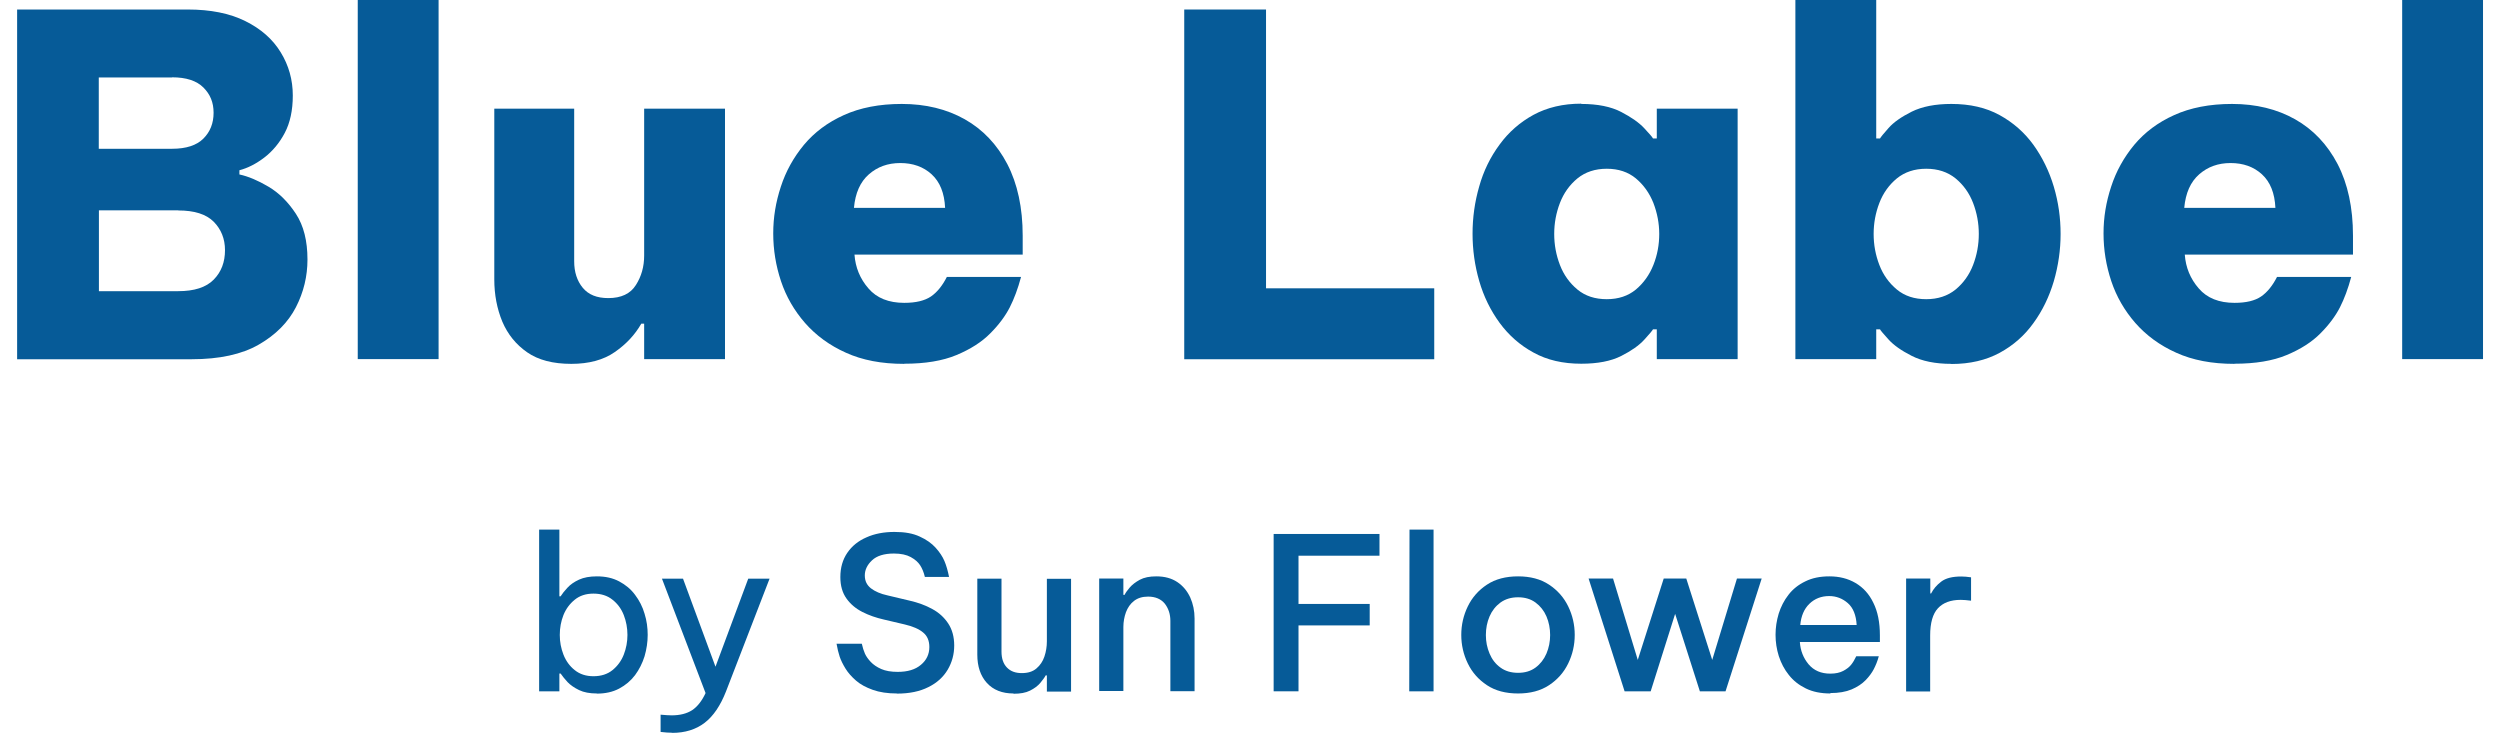
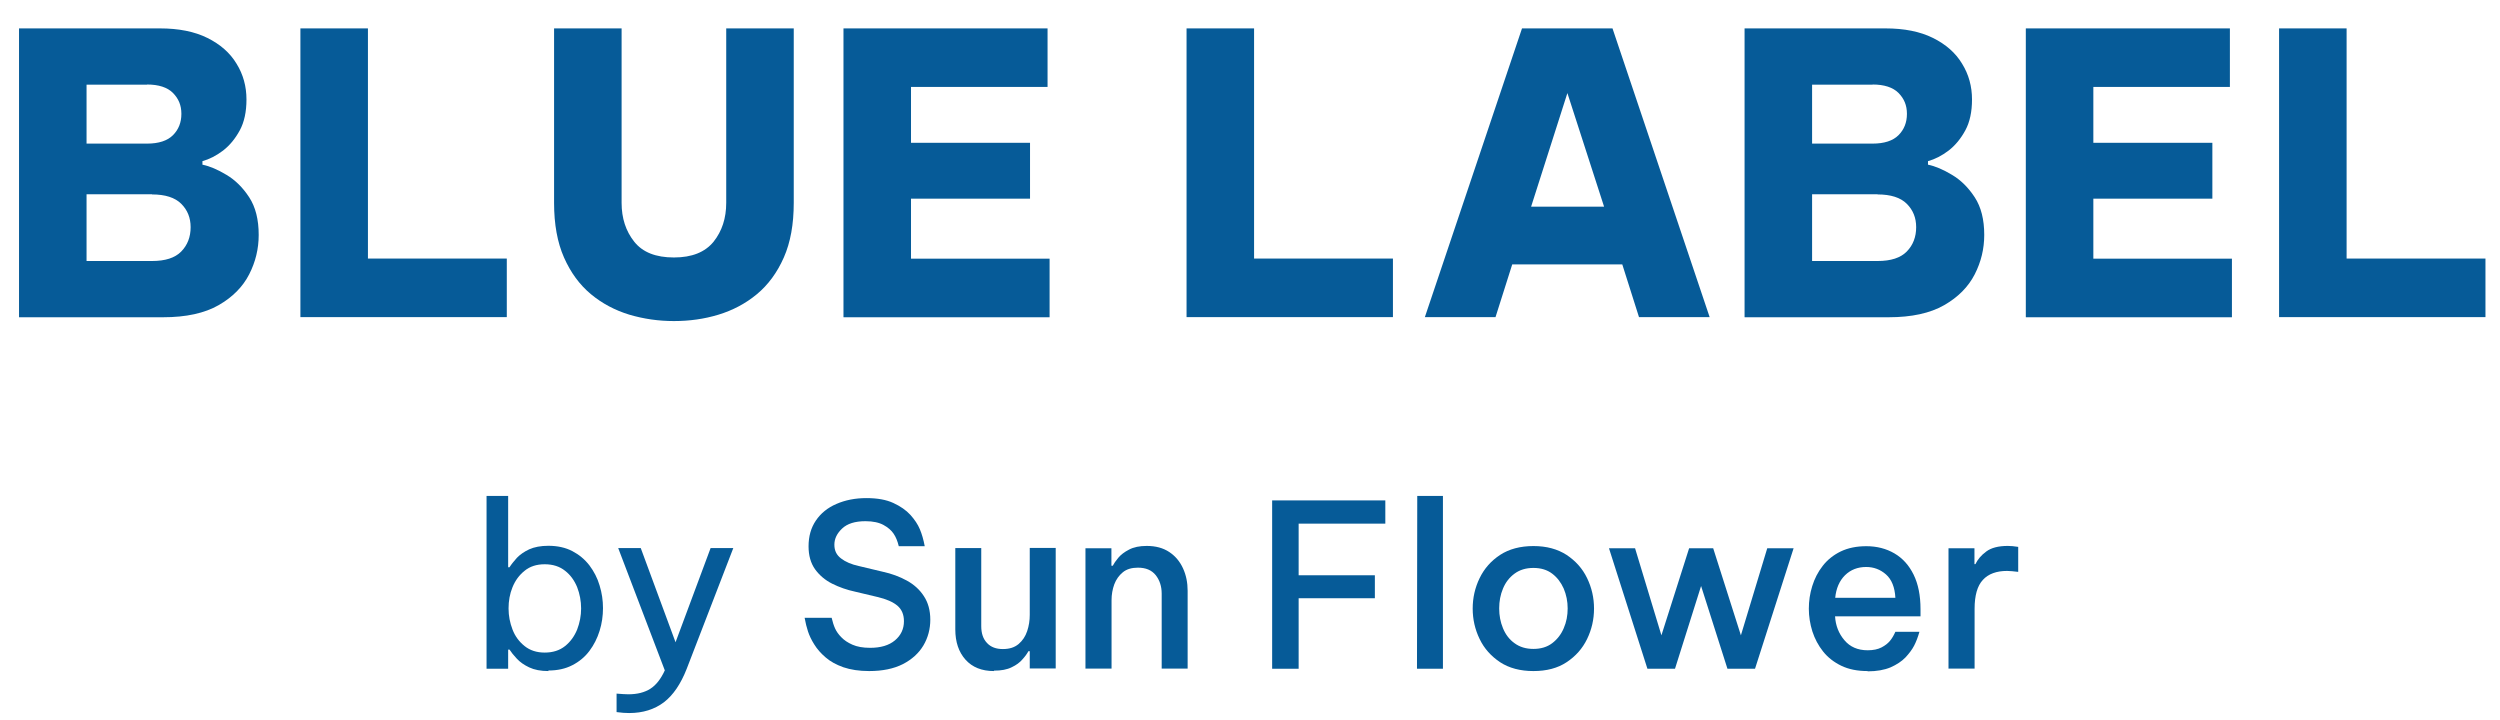
- <svg xmlns="http://www.w3.org/2000/svg" id="_圖層_1" version="1.1" viewBox="0 0 184 55.63">
+ <svg xmlns="http://www.w3.org/2000/svg" id="_圖層_1" version="1.1" viewBox="0 0 184 52.97">
  <defs>
    <style>
      .st0 {
        fill: #065b98;
      }
    </style>
  </defs>
  <g>
-     <path class="st0" d="M1.26,26.43V.7h12.56c1.67,0,3.08.28,4.23.85,1.15.57,2.02,1.33,2.61,2.3.59.96.89,2.02.89,3.18,0,1.09-.2,2.01-.59,2.75-.39.74-.89,1.34-1.5,1.81-.6.46-1.22.78-1.84.94v.31c.65.14,1.36.44,2.14.9.78.46,1.45,1.13,2.02,2,.57.87.85,1.99.85,3.36,0,1.23-.28,2.4-.85,3.51-.57,1.11-1.48,2.03-2.73,2.75-1.25.72-2.9,1.08-4.94,1.08H1.26ZM12.66,5.7h-5.39v5.25h5.39c1.04,0,1.81-.25,2.31-.75.5-.5.75-1.13.75-1.9s-.25-1.36-.75-1.86c-.5-.5-1.27-.75-2.31-.75ZM13.12,15.48h-5.84v5.95h5.84c1.18,0,2.05-.28,2.61-.85.56-.57.83-1.29.83-2.17,0-.83-.28-1.53-.83-2.09-.56-.56-1.43-.83-2.61-.83Z" />
-     <path class="st0" d="M26.33,26.43V0h5.95v26.43h-5.95Z" />
-     <path class="st0" d="M42.05,26.78c-1.35,0-2.43-.28-3.25-.85-.82-.57-1.43-1.32-1.83-2.26-.39-.94-.59-1.98-.59-3.11V8h5.88v11.23c0,.79.21,1.44.63,1.95.42.51,1.04.76,1.88.76.95,0,1.63-.32,2.03-.96.41-.64.61-1.36.61-2.17V8h5.95v18.43h-5.95v-2.61h-.21c-.46.81-1.11,1.51-1.95,2.09-.83.58-1.9.87-3.2.87Z" />
-     <path class="st0" d="M66.54,26.78c-1.65,0-3.07-.27-4.28-.82-1.21-.54-2.21-1.28-3.01-2.19-.8-.92-1.39-1.94-1.77-3.08-.38-1.14-.57-2.31-.57-3.51s.19-2.31.56-3.44c.37-1.14.94-2.16,1.7-3.08.77-.92,1.74-1.65,2.94-2.19,1.19-.54,2.61-.82,4.26-.82,1.76,0,3.31.38,4.64,1.13,1.33.75,2.38,1.86,3.13,3.3.75,1.45,1.13,3.21,1.13,5.27v1.39h-12.38c.07.95.41,1.78,1.03,2.49.61.71,1.49,1.06,2.63,1.06.86,0,1.51-.16,1.97-.47.45-.31.84-.79,1.17-1.44h5.46c-.23.86-.51,1.61-.83,2.24-.33.64-.8,1.28-1.43,1.91-.63.64-1.46,1.17-2.49,1.6-1.03.43-2.31.64-3.84.64ZM62.85,15.3h6.71c-.05-1.09-.38-1.91-.99-2.47-.61-.56-1.39-.83-2.31-.83s-1.68.28-2.31.83c-.64.56-1,1.38-1.1,2.47Z" />
-     <path class="st0" d="M87.16,26.43V.7h6.02v20.52h12.38v5.22h-18.4Z" />
-     <path class="st0" d="M116.38,7.65c1.21,0,2.19.2,2.94.59.75.39,1.32.79,1.7,1.2.38.41.6.66.64.75h.28v-2.19h5.95v18.43h-5.95v-2.19h-.28c-.05.09-.26.35-.64.76-.38.42-.95.82-1.7,1.2-.75.38-1.73.57-2.94.57-1.35,0-2.52-.27-3.51-.82-1-.54-1.83-1.28-2.5-2.19-.67-.92-1.17-1.94-1.5-3.08-.33-1.14-.49-2.3-.49-3.48s.16-2.34.49-3.48c.32-1.14.82-2.16,1.5-3.08.67-.92,1.51-1.65,2.5-2.19,1-.54,2.17-.82,3.51-.82ZM118.26,12.42c-.86,0-1.58.24-2.16.71-.58.48-1.01,1.08-1.29,1.81-.28.73-.42,1.49-.42,2.28s.14,1.55.42,2.28c.28.73.71,1.33,1.29,1.81.58.48,1.3.71,2.16.71s1.57-.24,2.14-.71c.57-.48,1-1.08,1.29-1.81.29-.73.43-1.49.43-2.28s-.15-1.55-.43-2.28c-.29-.73-.72-1.33-1.29-1.81-.57-.47-1.28-.71-2.14-.71Z" />
-     <path class="st0" d="M143.62,26.78c-1.18,0-2.16-.2-2.92-.59-.77-.39-1.33-.79-1.7-1.2-.37-.41-.58-.65-.63-.75h-.28v2.19h-5.95V0h5.95v10.19h.28c.05-.09.25-.35.63-.77.37-.42.94-.82,1.7-1.2.77-.38,1.74-.57,2.92-.57,1.37,0,2.55.27,3.55.82,1,.55,1.83,1.28,2.49,2.19.66.92,1.16,1.94,1.5,3.08.34,1.14.5,2.3.5,3.48s-.17,2.34-.5,3.48c-.34,1.14-.83,2.16-1.5,3.08-.66.92-1.49,1.65-2.49,2.19-1,.54-2.18.82-3.55.82ZM141.77,22.02c.86,0,1.58-.24,2.16-.71.58-.48,1.01-1.08,1.29-1.81.28-.73.42-1.49.42-2.28s-.14-1.55-.42-2.28c-.28-.73-.71-1.33-1.29-1.81-.58-.47-1.3-.71-2.16-.71s-1.58.24-2.16.71c-.58.48-1.01,1.08-1.29,1.81-.28.73-.42,1.49-.42,2.28s.14,1.55.42,2.28c.28.73.71,1.33,1.29,1.81.58.48,1.3.71,2.16.71Z" />
-     <path class="st0" d="M164.45,26.78c-1.65,0-3.07-.27-4.28-.82-1.21-.54-2.21-1.28-3.01-2.19-.8-.92-1.39-1.94-1.77-3.08-.38-1.14-.57-2.31-.57-3.51s.19-2.31.56-3.44c.37-1.14.94-2.16,1.7-3.08.77-.92,1.74-1.65,2.94-2.19,1.19-.54,2.61-.82,4.26-.82,1.76,0,3.31.38,4.64,1.13,1.33.75,2.38,1.86,3.13,3.3.75,1.45,1.13,3.21,1.13,5.27v1.39h-12.38c.07.95.41,1.78,1.03,2.49.61.71,1.49,1.06,2.63,1.06.86,0,1.51-.16,1.96-.47.45-.31.84-.79,1.17-1.44h5.46c-.23.86-.51,1.61-.83,2.24-.33.64-.8,1.28-1.43,1.91-.63.64-1.46,1.17-2.49,1.6-1.03.43-2.31.64-3.84.64ZM160.76,15.3h6.71c-.05-1.09-.38-1.91-.99-2.47-.61-.56-1.39-.83-2.31-.83s-1.68.28-2.31.83c-.64.56-1,1.38-1.1,2.47Z" />
-     <path class="st0" d="M176.8,26.43V0h5.95v26.43h-5.95Z" />
+     <path class="st0" d="M40.36,49.39c-.56,0-1.03-.09-1.41-.27-.38-.18-.68-.39-.91-.64-.23-.24-.41-.47-.54-.67h-.1v1.41h-1.59v-12.72h1.59v5.25h.1c.13-.21.32-.44.54-.69.23-.24.53-.45.91-.63.38-.17.85-.26,1.41-.26.67,0,1.26.13,1.76.39.5.26.92.61,1.26,1.05.33.44.59.93.75,1.48.17.55.25,1.1.25,1.67s-.08,1.13-.25,1.67c-.17.55-.42,1.04-.75,1.48-.33.44-.75.79-1.26,1.05-.5.26-1.09.39-1.76.39ZM40.09,48.03c.6,0,1.1-.16,1.5-.48.4-.32.69-.73.89-1.22.19-.5.29-1.01.29-1.55s-.1-1.07-.29-1.56c-.2-.49-.49-.9-.89-1.21-.4-.32-.9-.48-1.5-.48s-1.09.16-1.48.48c-.4.32-.69.72-.89,1.21-.2.49-.29,1.01-.29,1.56s.1,1.05.29,1.55c.19.5.49.9.89,1.22.4.32.89.48,1.48.48Z" />
+     <path class="st0" d="M46.3,52.48c-.26,0-.56-.02-.92-.07v-1.36c.37.03.66.05.87.05.66,0,1.2-.14,1.62-.41.42-.27.77-.72,1.06-1.35l-3.43-9h1.66l2.56,6.93,2.58-6.93h1.67l-3.43,8.89c-.44,1.12-1,1.94-1.68,2.46-.69.52-1.54.79-2.55.79Z" />
+     <path class="st0" d="M63.97,49.39c-.74,0-1.37-.1-1.9-.28-.53-.19-.97-.43-1.31-.73-.35-.3-.62-.61-.83-.95-.21-.33-.36-.65-.46-.95-.1-.3-.18-.63-.25-1.01h1.99c.07.3.15.56.25.78.1.22.25.44.46.65.21.22.48.4.82.55.34.15.77.23,1.3.23.78,0,1.39-.18,1.83-.55.44-.37.66-.84.66-1.41,0-.49-.16-.87-.49-1.15-.33-.27-.81-.48-1.45-.63l-1.64-.39c-.61-.13-1.18-.33-1.7-.59-.52-.26-.94-.62-1.26-1.06-.32-.45-.48-1.01-.48-1.69,0-.74.18-1.37.54-1.9.36-.53.86-.94,1.51-1.22.64-.28,1.38-.43,2.2-.43s1.47.12,1.99.36c.52.24.94.53,1.26.88.31.35.54.69.69,1.05.15.35.27.77.36,1.25h-1.91c-.09-.37-.21-.67-.38-.92-.16-.24-.41-.46-.74-.64-.33-.18-.77-.28-1.33-.28-.77,0-1.34.18-1.72.54-.38.36-.57.75-.57,1.19s.16.76.49,1.01c.32.25.76.44,1.31.56l1.76.42c.65.14,1.24.36,1.77.65.53.29.95.67,1.26,1.15.31.47.47,1.05.47,1.73s-.17,1.33-.51,1.9c-.34.57-.85,1.03-1.51,1.37-.67.34-1.5.51-2.48.51Z" />
+     <path class="st0" d="M73.15,49.39c-.89,0-1.59-.28-2.09-.84-.5-.56-.75-1.3-.75-2.23v-5.98h1.91v5.74c0,.54.14.95.43,1.25.28.3.67.44,1.16.44s.86-.12,1.16-.37c.29-.25.5-.56.63-.95.13-.39.19-.78.19-1.2v-4.92h1.91v8.87h-1.91v-1.27h-.1c-.09.17-.23.37-.43.59-.19.23-.46.43-.8.59-.34.17-.77.25-1.3.25Z" />
+     <path class="st0" d="M79.89,49.22v-8.87h1.91v1.29h.1c.08-.16.21-.35.4-.58.19-.23.45-.43.8-.61.34-.18.77-.27,1.3-.27.66,0,1.21.15,1.66.45.45.3.78.7,1.01,1.2.23.5.34,1.05.34,1.66v5.72h-1.91v-5.52c0-.54-.15-.99-.44-1.36-.3-.37-.73-.55-1.31-.55-.46,0-.83.11-1.11.34-.28.23-.49.52-.63.89-.13.36-.2.75-.2,1.16v5.04h-1.91Z" />
+     <path class="st0" d="M93.63,49.22v-12.39h8.33v1.71h-6.38v3.8h5.61v1.69h-5.61v5.19h-1.96Z" />
+     <path class="st0" d="M104.29,49.22l.02-12.72h1.89v12.72h-1.91Z" />
+     <path class="st0" d="M112.86,49.39c-.97,0-1.79-.22-2.45-.65-.66-.44-1.17-1-1.51-1.71-.34-.7-.51-1.45-.51-2.24s.17-1.54.51-2.24c.34-.7.84-1.27,1.51-1.71.66-.43,1.48-.65,2.45-.65s1.77.22,2.44.65c.66.44,1.17,1,1.51,1.71.34.7.51,1.45.51,2.24s-.17,1.54-.51,2.24c-.34.7-.84,1.27-1.51,1.71-.66.44-1.48.65-2.44.65ZM112.86,47.76c.55,0,1.01-.14,1.38-.42.37-.28.66-.65.85-1.1.2-.46.29-.94.29-1.46s-.1-1.01-.29-1.46c-.2-.45-.48-.82-.85-1.1-.37-.28-.83-.42-1.38-.42s-1.01.14-1.39.42c-.38.28-.66.64-.85,1.1-.19.45-.28.94-.28,1.46s.09,1,.28,1.46c.19.46.47.83.85,1.1.38.28.84.42,1.39.42Z" />
+     <path class="st0" d="M121.25,49.22l-2.83-8.87h1.92l1.94,6.41,2.04-6.41h1.77l2.04,6.41,1.94-6.41h1.94l-2.84,8.87h-2.03l-1.94-6.09-1.92,6.09h-2.04Z" />
+     <path class="st0" d="M137.45,49.39c-.75,0-1.39-.13-1.93-.39-.54-.26-.99-.61-1.34-1.05-.35-.44-.61-.93-.79-1.48-.17-.55-.26-1.1-.26-1.67s.08-1.11.25-1.66c.17-.55.42-1.04.77-1.49.35-.45.79-.8,1.32-1.06.54-.26,1.17-.39,1.89-.39.78,0,1.47.18,2.07.53.6.35,1.07.87,1.41,1.56.34.69.51,1.54.51,2.55v.52h-6.29c.04.68.27,1.27.69,1.76.41.49.98.74,1.71.74.41,0,.75-.07,1.02-.21.27-.14.47-.3.62-.48.15-.18.28-.4.4-.67h1.77c-.11.39-.24.73-.39,1.02-.15.29-.37.58-.64.87-.28.29-.65.53-1.1.73-.46.19-1.02.29-1.67.29ZM135.07,44h4.43c-.04-.78-.28-1.36-.69-1.72-.42-.37-.91-.55-1.46-.55-.62,0-1.14.2-1.56.61-.41.41-.65.96-.72,1.67Z" />
+     <path class="st0" d="M143.41,49.22v-8.87h1.91v1.17h.07c.17-.35.43-.66.8-.93.36-.27.89-.41,1.58-.41.21,0,.47.02.77.07v1.84c-.33-.04-.61-.07-.82-.07-.78,0-1.38.22-1.78.66-.41.44-.61,1.15-.61,2.13v4.4h-1.91Z" />
  </g>
  <g>
-     <path class="st0" d="M43.93,51.04c-.52,0-.96-.08-1.31-.25-.35-.17-.64-.37-.85-.59-.21-.23-.38-.44-.51-.63h-.09v1.31h-1.49v-11.9h1.49v4.91h.09c.13-.2.29-.41.51-.64.21-.23.5-.43.85-.59.35-.16.79-.24,1.31-.24.63,0,1.17.12,1.64.37.47.25.86.57,1.17.99.31.41.55.87.7,1.39.16.51.23,1.03.23,1.56s-.08,1.05-.23,1.57c-.16.51-.39.97-.7,1.39-.31.41-.7.74-1.17.99-.47.25-1.02.37-1.64.37ZM43.68,49.77c.56,0,1.03-.15,1.4-.45.37-.3.65-.68.83-1.14.18-.46.27-.95.27-1.45s-.09-1-.27-1.46c-.18-.46-.46-.84-.83-1.13-.37-.3-.84-.45-1.4-.45s-1.01.15-1.38.45c-.37.3-.65.68-.83,1.13-.18.46-.27.94-.27,1.46s.09.98.27,1.45c.18.46.46.85.83,1.14.37.3.83.45,1.38.45Z" />
-     <path class="st0" d="M49.48,53.93c-.24,0-.53-.02-.86-.06v-1.27c.34.03.62.05.81.05.62,0,1.12-.13,1.51-.38.39-.26.72-.68.99-1.26l-3.21-8.42h1.55l2.39,6.48,2.41-6.48h1.57l-3.21,8.31c-.41,1.04-.93,1.81-1.57,2.3-.64.49-1.44.74-2.39.74Z" />
-     <path class="st0" d="M66.01,51.04c-.69,0-1.28-.09-1.78-.27-.5-.18-.91-.4-1.23-.68-.32-.28-.58-.57-.77-.88-.19-.31-.34-.61-.43-.88-.09-.28-.17-.59-.23-.95h1.86c.06.28.14.52.23.73.09.2.24.41.43.61s.45.38.77.52c.32.14.72.21,1.21.21.73,0,1.3-.17,1.71-.52.41-.34.62-.78.62-1.31,0-.46-.15-.82-.46-1.07-.31-.26-.76-.45-1.35-.59l-1.53-.36c-.57-.13-1.1-.31-1.59-.56-.49-.25-.88-.58-1.17-.99-.3-.42-.45-.94-.45-1.58,0-.69.17-1.28.51-1.78.34-.5.81-.88,1.41-1.14.6-.27,1.29-.4,2.06-.4s1.37.11,1.86.34c.49.22.88.5,1.17.82.29.32.51.65.65.98.14.33.25.72.34,1.17h-1.78c-.08-.34-.2-.63-.35-.86-.15-.23-.38-.43-.69-.6-.31-.17-.72-.26-1.24-.26-.72,0-1.26.17-1.61.5-.35.33-.53.7-.53,1.11s.15.71.45.95c.3.23.71.41,1.22.52l1.64.39c.61.14,1.16.34,1.65.61.5.27.89.63,1.18,1.07.29.44.44.98.44,1.62s-.16,1.24-.48,1.78c-.32.54-.79.97-1.42,1.28-.63.32-1.4.48-2.32.48Z" />
-     <path class="st0" d="M74.59,51.04c-.83,0-1.49-.26-1.96-.78-.47-.52-.7-1.22-.7-2.08v-5.59h1.78v5.37c0,.5.13.89.4,1.17.27.28.63.41,1.09.41s.81-.11,1.08-.34c.27-.23.47-.52.59-.88.12-.36.18-.73.18-1.12v-4.6h1.78v8.3h-1.78v-1.19h-.09c-.08.16-.22.34-.4.56-.18.21-.43.4-.75.56-.32.16-.72.23-1.21.23Z" />
-     <path class="st0" d="M80.9,50.88v-8.3h1.78v1.2h.09c.07-.15.2-.33.38-.54.18-.21.43-.4.74-.57.32-.17.72-.25,1.21-.25.62,0,1.13.14,1.55.42.42.28.73.66.95,1.13.21.47.32.99.32,1.55v5.35h-1.78v-5.17c0-.5-.14-.92-.41-1.27-.28-.34-.69-.52-1.23-.52-.43,0-.77.11-1.04.32-.27.21-.46.49-.59.83-.12.34-.19.7-.19,1.09v4.71h-1.78Z" />
-     <path class="st0" d="M93.74,50.88v-11.58h7.79v1.6h-5.96v3.55h5.24v1.58h-5.24v4.85h-1.83Z" />
-     <path class="st0" d="M103.72,50.88l.02-11.9h1.77v11.9h-1.78Z" />
-     <path class="st0" d="M111.73,51.04c-.91,0-1.67-.2-2.29-.61-.62-.41-1.09-.94-1.41-1.6-.32-.66-.48-1.36-.48-2.1s.16-1.44.48-2.1c.32-.66.79-1.19,1.41-1.6.62-.41,1.39-.61,2.29-.61s1.66.2,2.28.61c.62.41,1.09.94,1.41,1.6.32.66.48,1.36.48,2.1s-.16,1.44-.48,2.1c-.32.66-.79,1.19-1.41,1.6-.62.41-1.38.61-2.28.61ZM111.73,49.52c.51,0,.94-.13,1.29-.39.35-.26.62-.61.8-1.03.18-.43.27-.88.27-1.36s-.09-.95-.27-1.37c-.18-.42-.45-.76-.8-1.02-.35-.26-.78-.39-1.29-.39s-.94.13-1.3.39c-.35.26-.62.6-.8,1.02-.18.42-.27.88-.27,1.37s.09.93.27,1.36c.18.43.44.77.8,1.03.35.26.79.39,1.3.39Z" />
-     <path class="st0" d="M119.57,50.88l-2.65-8.3h1.8l1.82,5.99,1.91-5.99h1.66l1.91,5.99,1.82-5.99h1.82l-2.66,8.3h-1.89l-1.82-5.7-1.8,5.7h-1.91Z" />
-     <path class="st0" d="M134.72,51.04c-.7,0-1.3-.12-1.81-.37-.51-.25-.92-.57-1.25-.99-.33-.41-.57-.87-.74-1.39-.16-.51-.24-1.03-.24-1.57s.08-1.04.23-1.55c.16-.51.4-.98.72-1.39.32-.42.74-.75,1.24-.99.5-.25,1.09-.37,1.77-.37.73,0,1.37.16,1.93.49.56.33,1,.81,1.31,1.46.32.64.48,1.44.48,2.39v.49h-5.89c.04.64.26,1.18.64,1.64.39.46.92.69,1.6.69.39,0,.7-.07.95-.2.25-.13.44-.28.58-.45.14-.17.26-.38.38-.63h1.66c-.1.37-.23.68-.37.95-.14.27-.34.54-.6.81-.26.27-.61.5-1.03.68-.43.18-.95.27-1.57.27ZM132.5,46h4.15c-.04-.73-.26-1.27-.65-1.61-.39-.34-.85-.52-1.37-.52-.58,0-1.07.19-1.46.57-.39.38-.61.9-.67,1.56Z" />
-     <path class="st0" d="M140.29,50.88v-8.3h1.78v1.1h.06c.16-.32.4-.61.74-.87.34-.26.83-.38,1.48-.38.2,0,.44.02.72.06v1.72c-.31-.04-.57-.06-.77-.06-.73,0-1.29.21-1.67.62-.38.41-.57,1.08-.57,2v4.12h-1.78Z" />
+     <path class="st0" d="M1.4,23.34V2.09h10.37c1.38,0,2.54.23,3.49.7.95.47,1.67,1.1,2.15,1.9.49.79.73,1.67.73,2.63,0,.9-.16,1.66-.49,2.27-.33.61-.74,1.11-1.23,1.49-.5.38-1.01.64-1.52.78v.26c.54.11,1.12.36,1.77.75.64.38,1.2.93,1.67,1.65.47.72.7,1.64.7,2.77,0,1.02-.23,1.98-.7,2.9-.47.92-1.22,1.68-2.25,2.27-1.03.59-2.39.89-4.08.89H1.4ZM10.82,6.23h-4.45v4.34h4.45c.86,0,1.5-.21,1.91-.62.41-.41.62-.93.62-1.57s-.21-1.12-.62-1.54c-.41-.41-1.05-.62-1.91-.62ZM11.19,14.3h-4.82v4.91h4.82c.98,0,1.69-.23,2.15-.7.46-.47.69-1.07.69-1.79,0-.69-.23-1.26-.69-1.72-.46-.46-1.18-.69-2.15-.69Z" />
+     <path class="st0" d="M22.11,23.34V2.09h4.97v16.94h10.22v4.31h-15.19Z" />
+     <path class="st0" d="M49.59,23.63c-1.13,0-2.22-.16-3.27-.47-1.05-.32-2-.82-2.83-1.51-.83-.69-1.49-1.59-1.98-2.7-.49-1.11-.73-2.45-.73-4.02V2.09h4.97v12.84c0,1.13.31,2.08.93,2.86.62.78,1.59,1.16,2.92,1.16s2.29-.39,2.92-1.16c.62-.78.93-1.73.93-2.86V2.09h4.97v12.84c0,1.57-.24,2.91-.73,4.02-.49,1.11-1.15,2.01-1.98,2.7-.83.69-1.78,1.19-2.83,1.51-1.05.32-2.14.47-3.27.47Z" />
+     <path class="st0" d="M62.08,23.34V2.09h15.02v4.31h-10.05v4.11h8.76v4.11h-8.76v4.42h10.2v4.31h-15.16Z" />
+     <path class="st0" d="M87.33,23.34V2.09h4.97v16.94h10.22v4.31h-15.19Z" />
+     <path class="st0" d="M104.87,23.34l7.15-21.25h6.66l7.15,21.25h-5.2l-1.23-3.88h-8.1l-1.23,3.88h-5.2ZM112.69,15.21h5.37l-2.7-8.36-2.67,8.36Z" />
+     <path class="st0" d="M128.4,23.34V2.09h10.37c1.38,0,2.54.23,3.49.7.95.47,1.67,1.1,2.15,1.9.49.79.73,1.67.73,2.63,0,.9-.16,1.66-.49,2.27-.33.61-.74,1.11-1.23,1.49-.5.38-1.01.64-1.52.78v.26c.54.11,1.12.36,1.77.75.64.38,1.2.93,1.67,1.65.47.72.7,1.64.7,2.77,0,1.02-.23,1.98-.7,2.9-.47.92-1.22,1.68-2.25,2.27-1.03.59-2.39.89-4.08.89h-10.6ZM137.82,6.23h-4.45v4.34h4.45c.86,0,1.5-.21,1.91-.62.41-.41.62-.93.62-1.57s-.21-1.12-.62-1.54c-.41-.41-1.05-.62-1.91-.62ZM138.19,14.3h-4.82v4.91h4.82c.98,0,1.69-.23,2.15-.7.46-.47.69-1.07.69-1.79,0-.69-.23-1.26-.69-1.72-.46-.46-1.18-.69-2.15-.69Z" />
+     <path class="st0" d="M149.1,23.34V2.09h15.02v4.31h-10.05v4.11h8.76v4.11h-8.76v4.42h10.2v4.31h-15.16Z" />
+     <path class="st0" d="M167.74,23.34V2.09h4.97v16.94h10.22v4.31h-15.19Z" />
  </g>
</svg>
